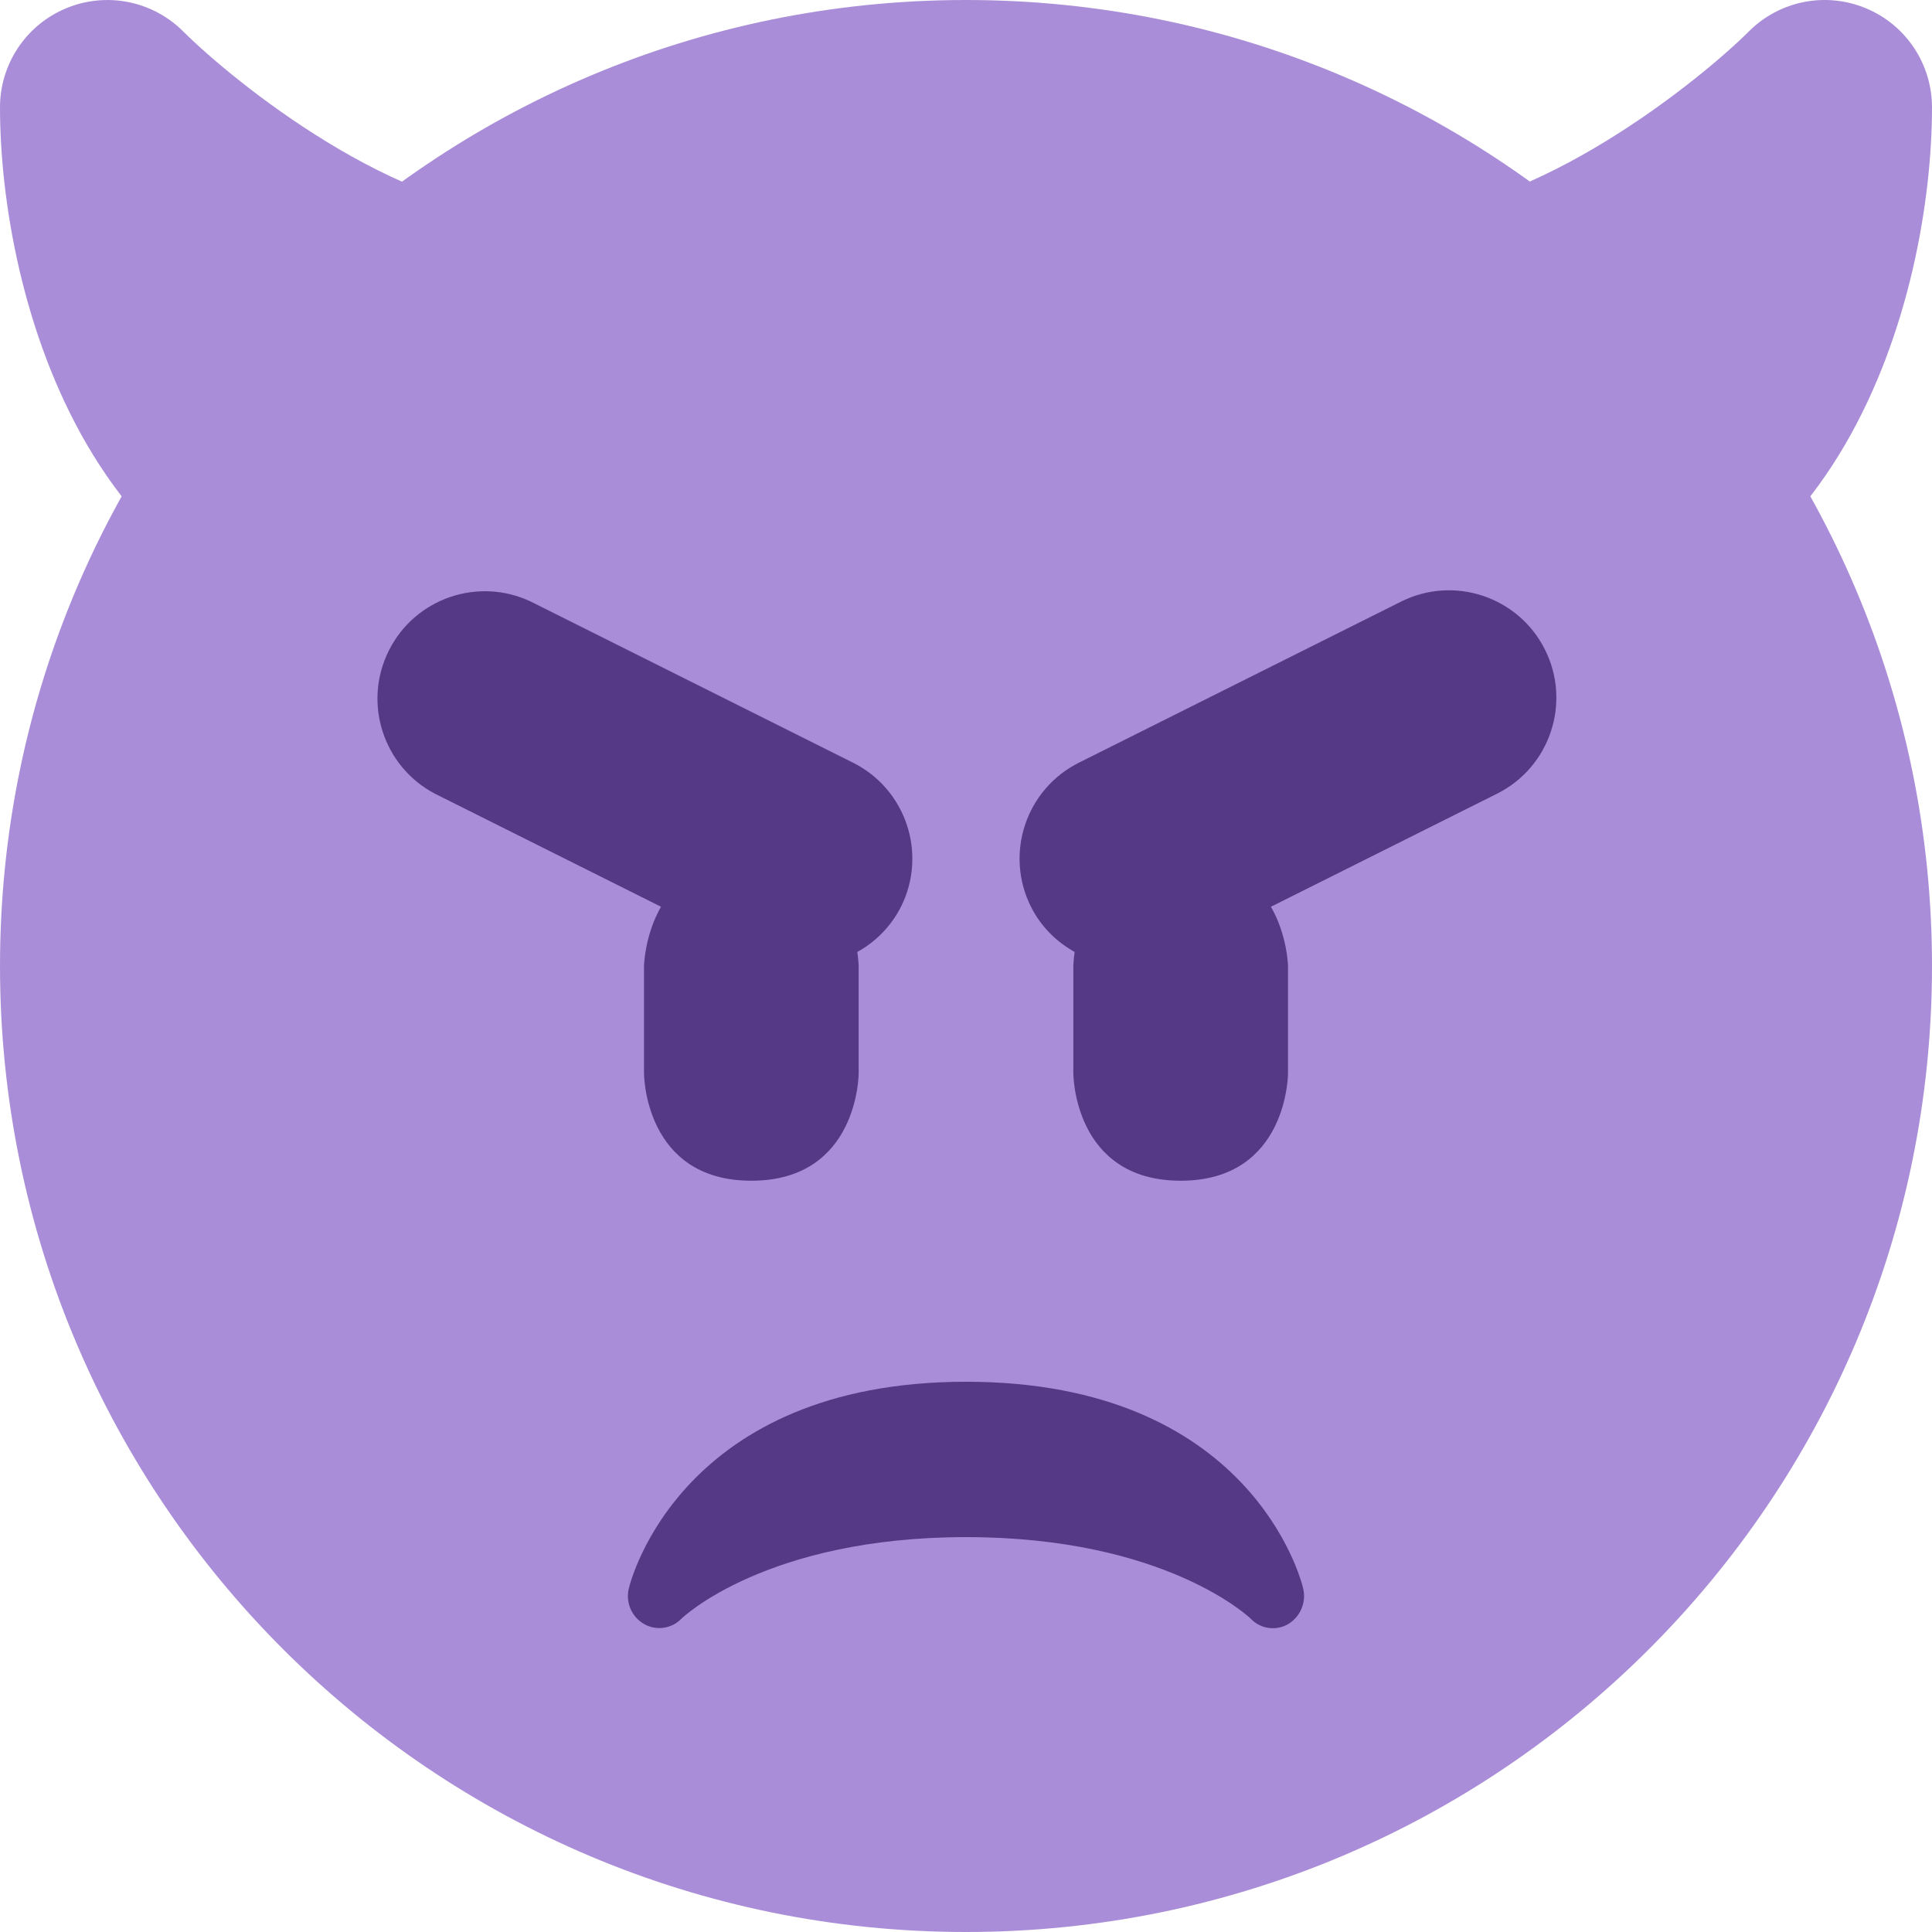
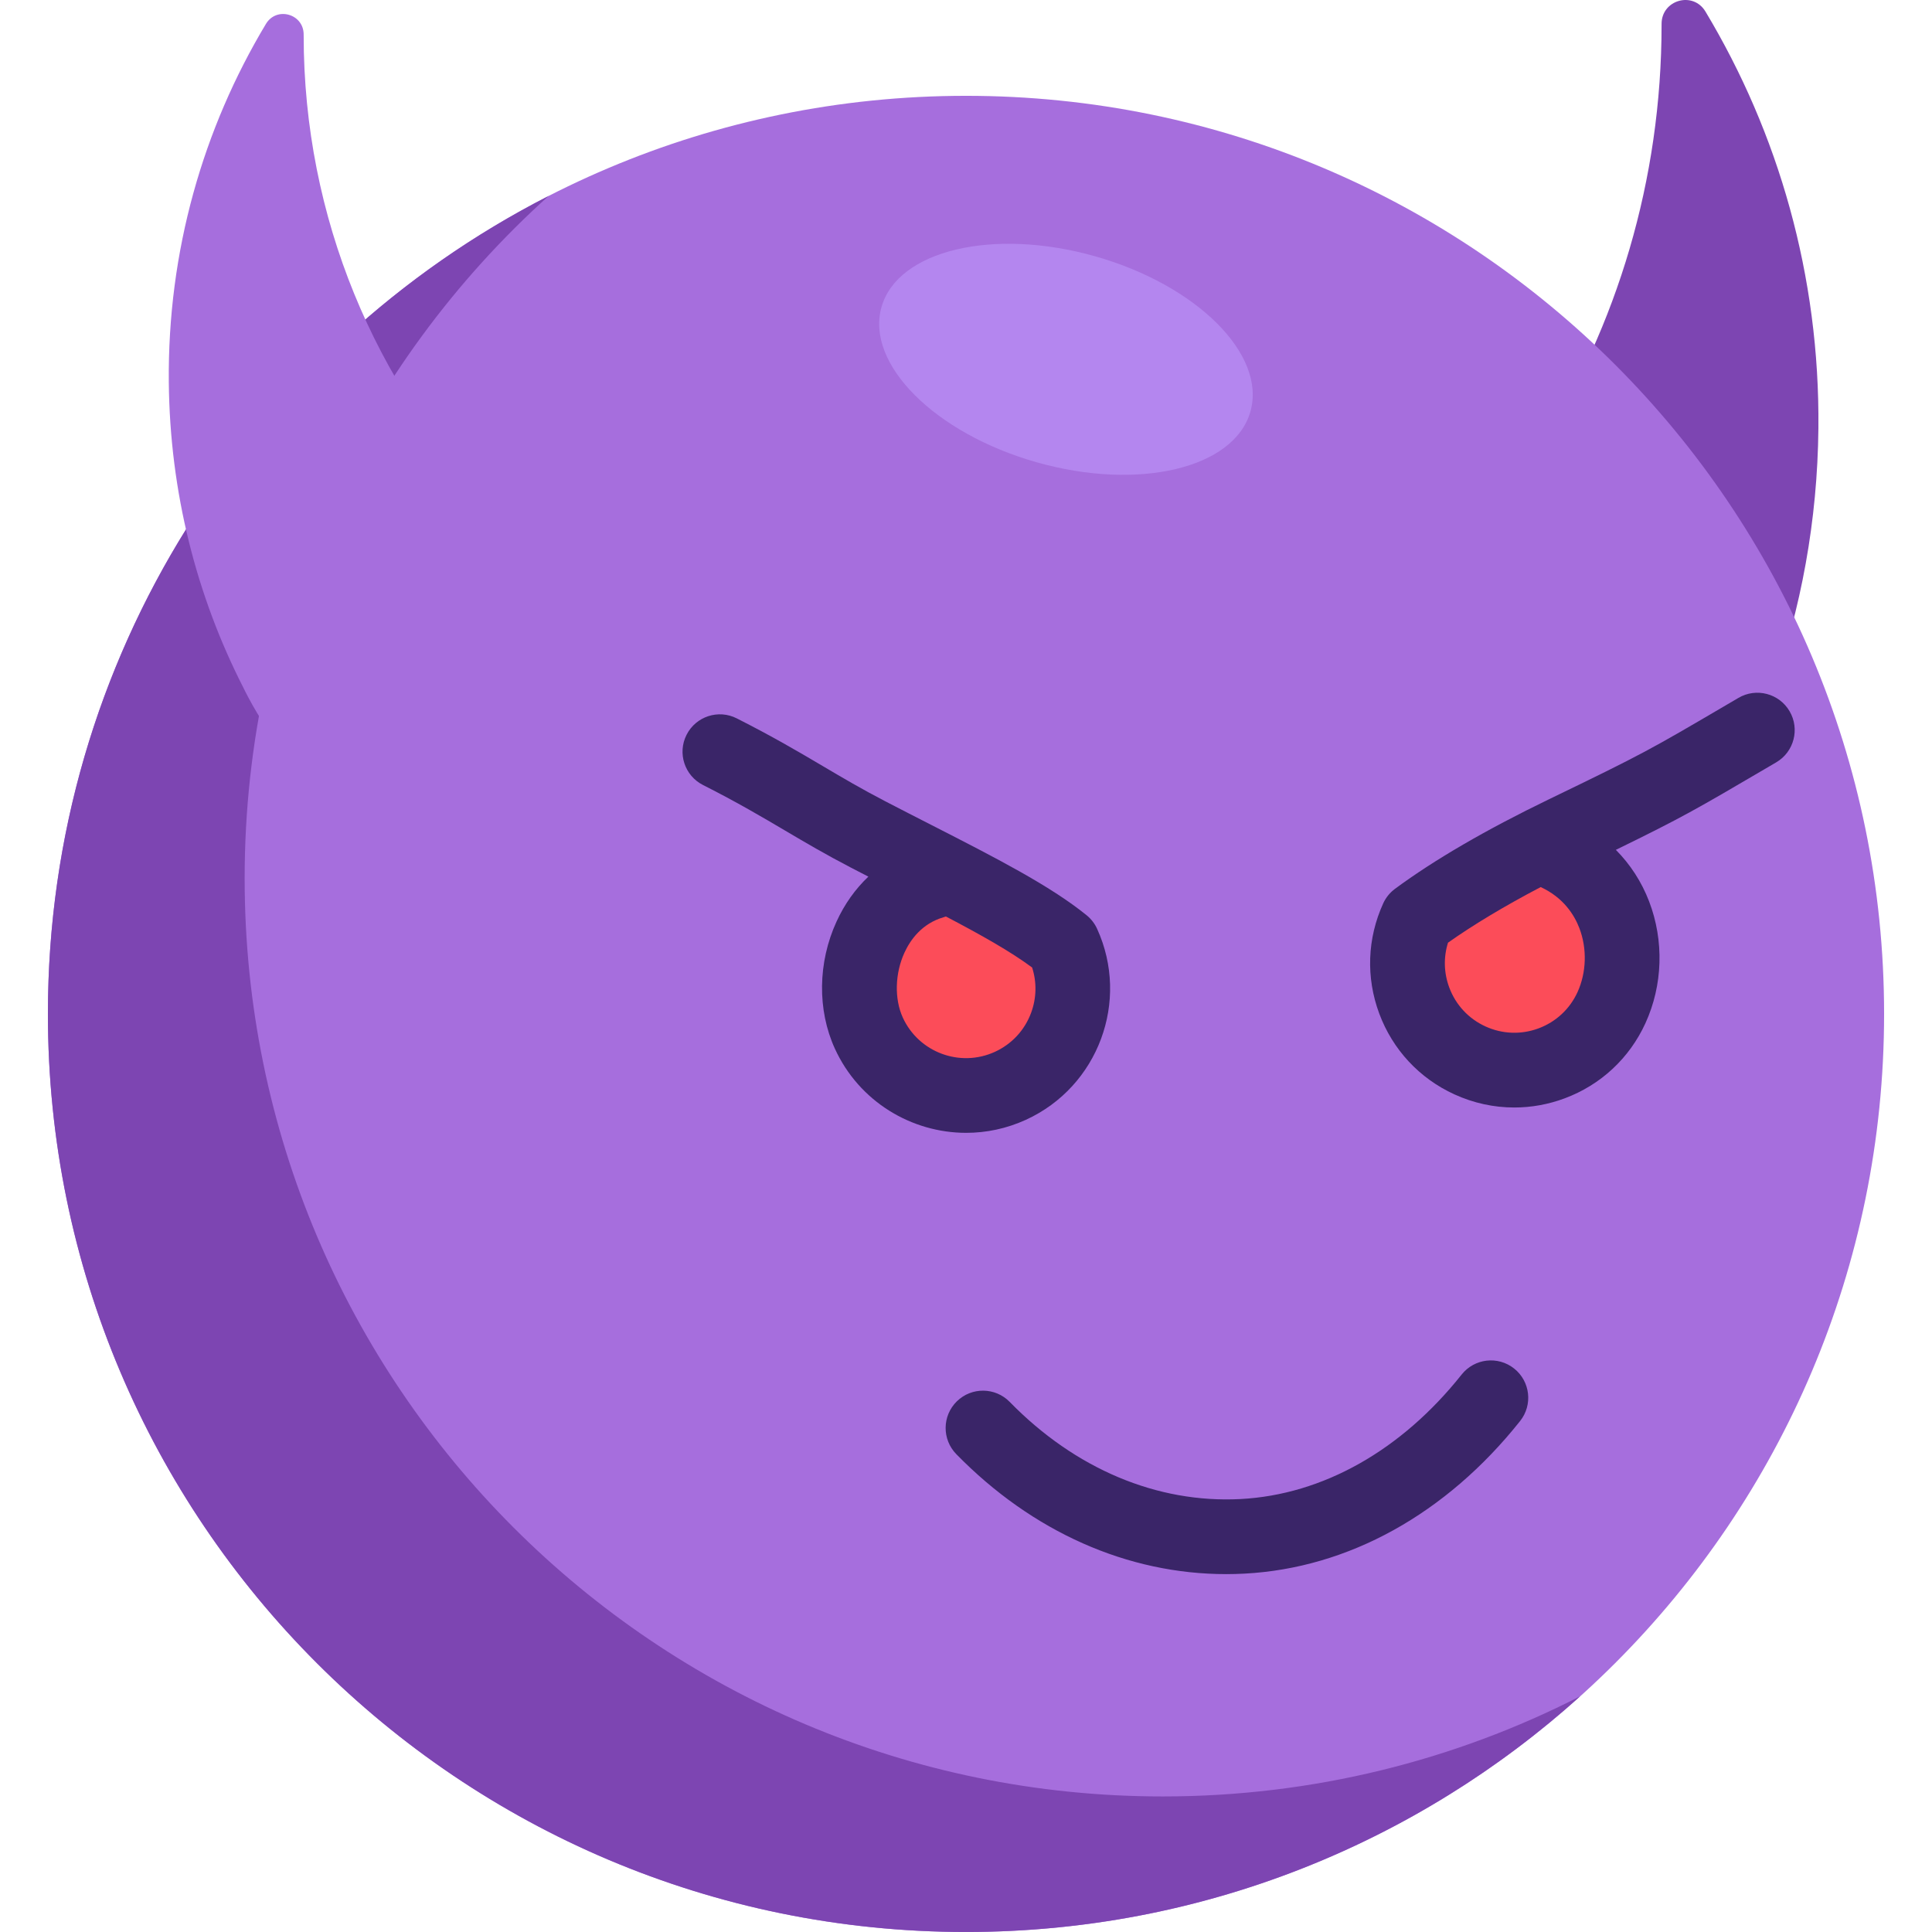
- <svg xmlns="http://www.w3.org/2000/svg" width="800px" height="800px" viewBox="0 0 36 36" aria-hidden="true" role="img" class="iconify iconify--twemoji" preserveAspectRatio="xMidYMid meet">
-   <circle fill="#AA8DD8" cx="18" cy="18" r="18" />
-   <path fill="#AA8DD8" d="M10 4C7.42 4 4.369 1.534 3.414.586A1.998 1.998 0 0 0 1.235.153A1.998 1.998 0 0 0 0 2c0 3.459 1.672 10 8 10a2 2 0 0 0 1.789-1.106l2-4A1.999 1.999 0 0 0 10 4zM34.766.153a1.996 1.996 0 0 0-2.18.434C31.7 1.472 28.589 4 26 4a1.999 1.999 0 0 0-1.789 2.895l2 4A2 2 0 0 0 28 12c6.328 0 8-6.541 8-10c0-.809-.487-1.538-1.234-1.847z" />
-   <path fill="#553986" d="M15.894 14.211l-6-3a2.001 2.001 0 0 0-1.789 3.579l4.212 2.106c-.306.533-.317 1.105-.317 1.105v2s0 2 2 2s2-2 2-2v-2s-.003-.109-.025-.263a1.98 1.98 0 0 0 .814-.843a2.001 2.001 0 0 0-.895-2.684zm12.895-2.105a2 2 0 0 0-2.684-.895l-6 3a2 2 0 0 0-.895 2.684c.186.372.476.654.814.843c-.021.154-.024.263-.024.263v2s0 2 2 2s2-2 2-2v-2s-.011-.572-.318-1.105l4.212-2.106a2 2 0 0 0 .895-2.684zm-4.507 17.489c-.039-.165-.985-3.848-6.282-3.848c-5.291 0-6.245 3.69-6.282 3.848a.6.6 0 0 0 .274.661a.573.573 0 0 0 .703-.092c.015-.016 1.583-1.522 5.306-1.522s5.291 1.507 5.305 1.521a.567.567 0 0 0 .701.097a.61.61 0 0 0 .275-.665z" />
+ <svg xmlns="http://www.w3.org/2000/svg" height="800px" width="800px" version="1.1" id="Layer_1" viewBox="0 0 512.007 512.007" xml:space="preserve">
+   <path style="fill:#7D45B2;" d="M451.965,3.052c-3.285-5.472-11.631-3.103-11.624,3.28c0,0.075,0,0.152,0,0.227  c0,82.493-47.388,153.907-116.421,188.538v120.504c90.396-23.114,157.029-104.278,157.981-202.113  C482.294,73.081,471.309,35.27,451.965,3.052z" />
+   <circle style="fill:#A66EDD;" cx="256.004" cy="268.7" r="243.307" />
+   <path style="fill:#7D45B2;" d="M308.141,476.082c-134.375,0-243.306-108.931-243.306-243.306c0-71.791,31.1-136.311,80.554-180.845  C66.62,92.205,12.695,174.152,12.695,268.694C12.695,403.069,121.627,512,256.002,512c62.583,0,119.641-23.637,162.752-62.459  C385.567,466.509,347.972,476.082,308.141,476.082z" />
+   <g>
+     <circle style="fill:#FC4C59;" cx="255.489" cy="263.328" r="26.998" />
+     <circle style="fill:#FC4C59;" cx="399.962" cy="256.03" r="26.998" />
+   </g>
+   <g>
+     <path style="fill:#3A2568;" d="M324.961,417.164c-26.143,0-51.379-11.178-71.535-31.803c-3.821-3.91-3.748-10.177,0.161-13.997   c3.912-3.822,10.177-3.748,13.997,0.161c17.363,17.766,39.072,26.903,61.179,25.743c21.79-1.152,42.599-12.871,58.596-32.999   c3.4-4.279,9.628-4.991,13.907-1.589c4.279,3.401,4.99,9.628,1.589,13.907c-19.574,24.628-45.517,38.993-73.05,40.447   C328.19,417.12,326.572,417.164,324.961,417.164z" />
+     <path style="fill:#3A2568;" d="M256.053,300.218c-14.499,0-28.388-8.291-34.8-22.314c-4.692-10.26-4.527-22.85,0.443-33.681   c2.121-4.624,4.979-8.634,8.434-11.903c-1.519-0.781-3.055-1.574-4.61-2.382c-6.761-3.511-12.194-6.719-17.451-9.82   c-6.212-3.666-12.635-7.458-21.763-12.081c-4.876-2.469-6.828-8.425-4.358-13.302c2.469-4.878,8.425-6.831,13.302-4.358   c9.697,4.911,16.4,8.867,22.882,12.693c5.259,3.105,10.227,6.037,16.51,9.299c4.227,2.195,8.325,4.288,12.263,6.299   c16.843,8.605,31.387,16.034,41.069,23.893c1.182,0.961,2.129,2.182,2.764,3.569c8.76,19.159,0.302,41.871-18.855,50.629   C266.748,299.106,261.358,300.218,256.053,300.218z M250.68,242.882c-0.202,0.074-0.41,0.14-0.62,0.201   c-5.778,1.672-8.828,6.031-10.371,9.394c-2.525,5.501-2.695,12.25-0.434,17.194c4.222,9.23,15.164,13.306,24.394,9.086   c4.473-2.046,7.88-5.708,9.596-10.315c1.458-3.918,1.547-8.118,0.284-12.037C267.811,252.158,259.889,247.709,250.68,242.882z" />
+     <path style="fill:#3A2568;" d="M401.302,293.503c-5.41,0-10.802-1.164-15.867-3.481c-9.279-4.243-16.353-11.847-19.914-21.409   c-3.561-9.563-3.186-19.94,1.058-29.222c0.697-1.524,1.771-2.848,3.12-3.844c10.406-7.687,24.146-15.676,40.835-23.745   c25.046-12.109,26.708-13.084,47.071-25.029l3.112-1.825c4.711-2.766,10.781-1.185,13.544,3.533   c2.766,4.715,1.182,10.78-3.533,13.545l-3.108,1.824c-17.843,10.467-21.821,12.799-39.396,21.372   c3.822,3.85,6.828,8.479,8.819,13.679c3.987,10.421,3.631,22.182-0.981,32.264c-4.243,9.279-11.847,16.353-21.409,19.915   C410.314,292.698,405.803,293.503,401.302,293.503z M383.739,249.826c-1.21,3.875-1.106,8.013,0.334,11.879   c1.716,4.607,5.123,8.271,9.596,10.315c4.47,2.043,9.473,2.222,14.078,0.509c4.607-1.717,8.272-5.125,10.316-9.596   c2.379-5.205,2.564-11.544,0.494-16.957c-1.316-3.439-4.16-8.083-10.252-10.89C398.702,240.129,390.477,245.063,383.739,249.826z" />
+   </g>
+   <path style="fill:#A66EDD;" d="M130.498,134.379C99.504,101.854,80.475,57.826,80.475,9.349c0-0.066,0-0.131,0-0.195  c0.005-5.487-7.171-7.525-9.996-2.82c-16.635,27.707-26.081,60.221-25.744,94.97c0.284,29.146,7.346,56.573,19.688,80.798  c0,0,3.848,8.086,8.302,13.53" />
+   <ellipse transform="matrix(0.2723 -0.9622 0.9622 0.2723 113.9525 341.1105)" style="fill:#B486EF;" cx="282.496" cy="95.217" rx="28.374" ry="50.809" />
</svg>
